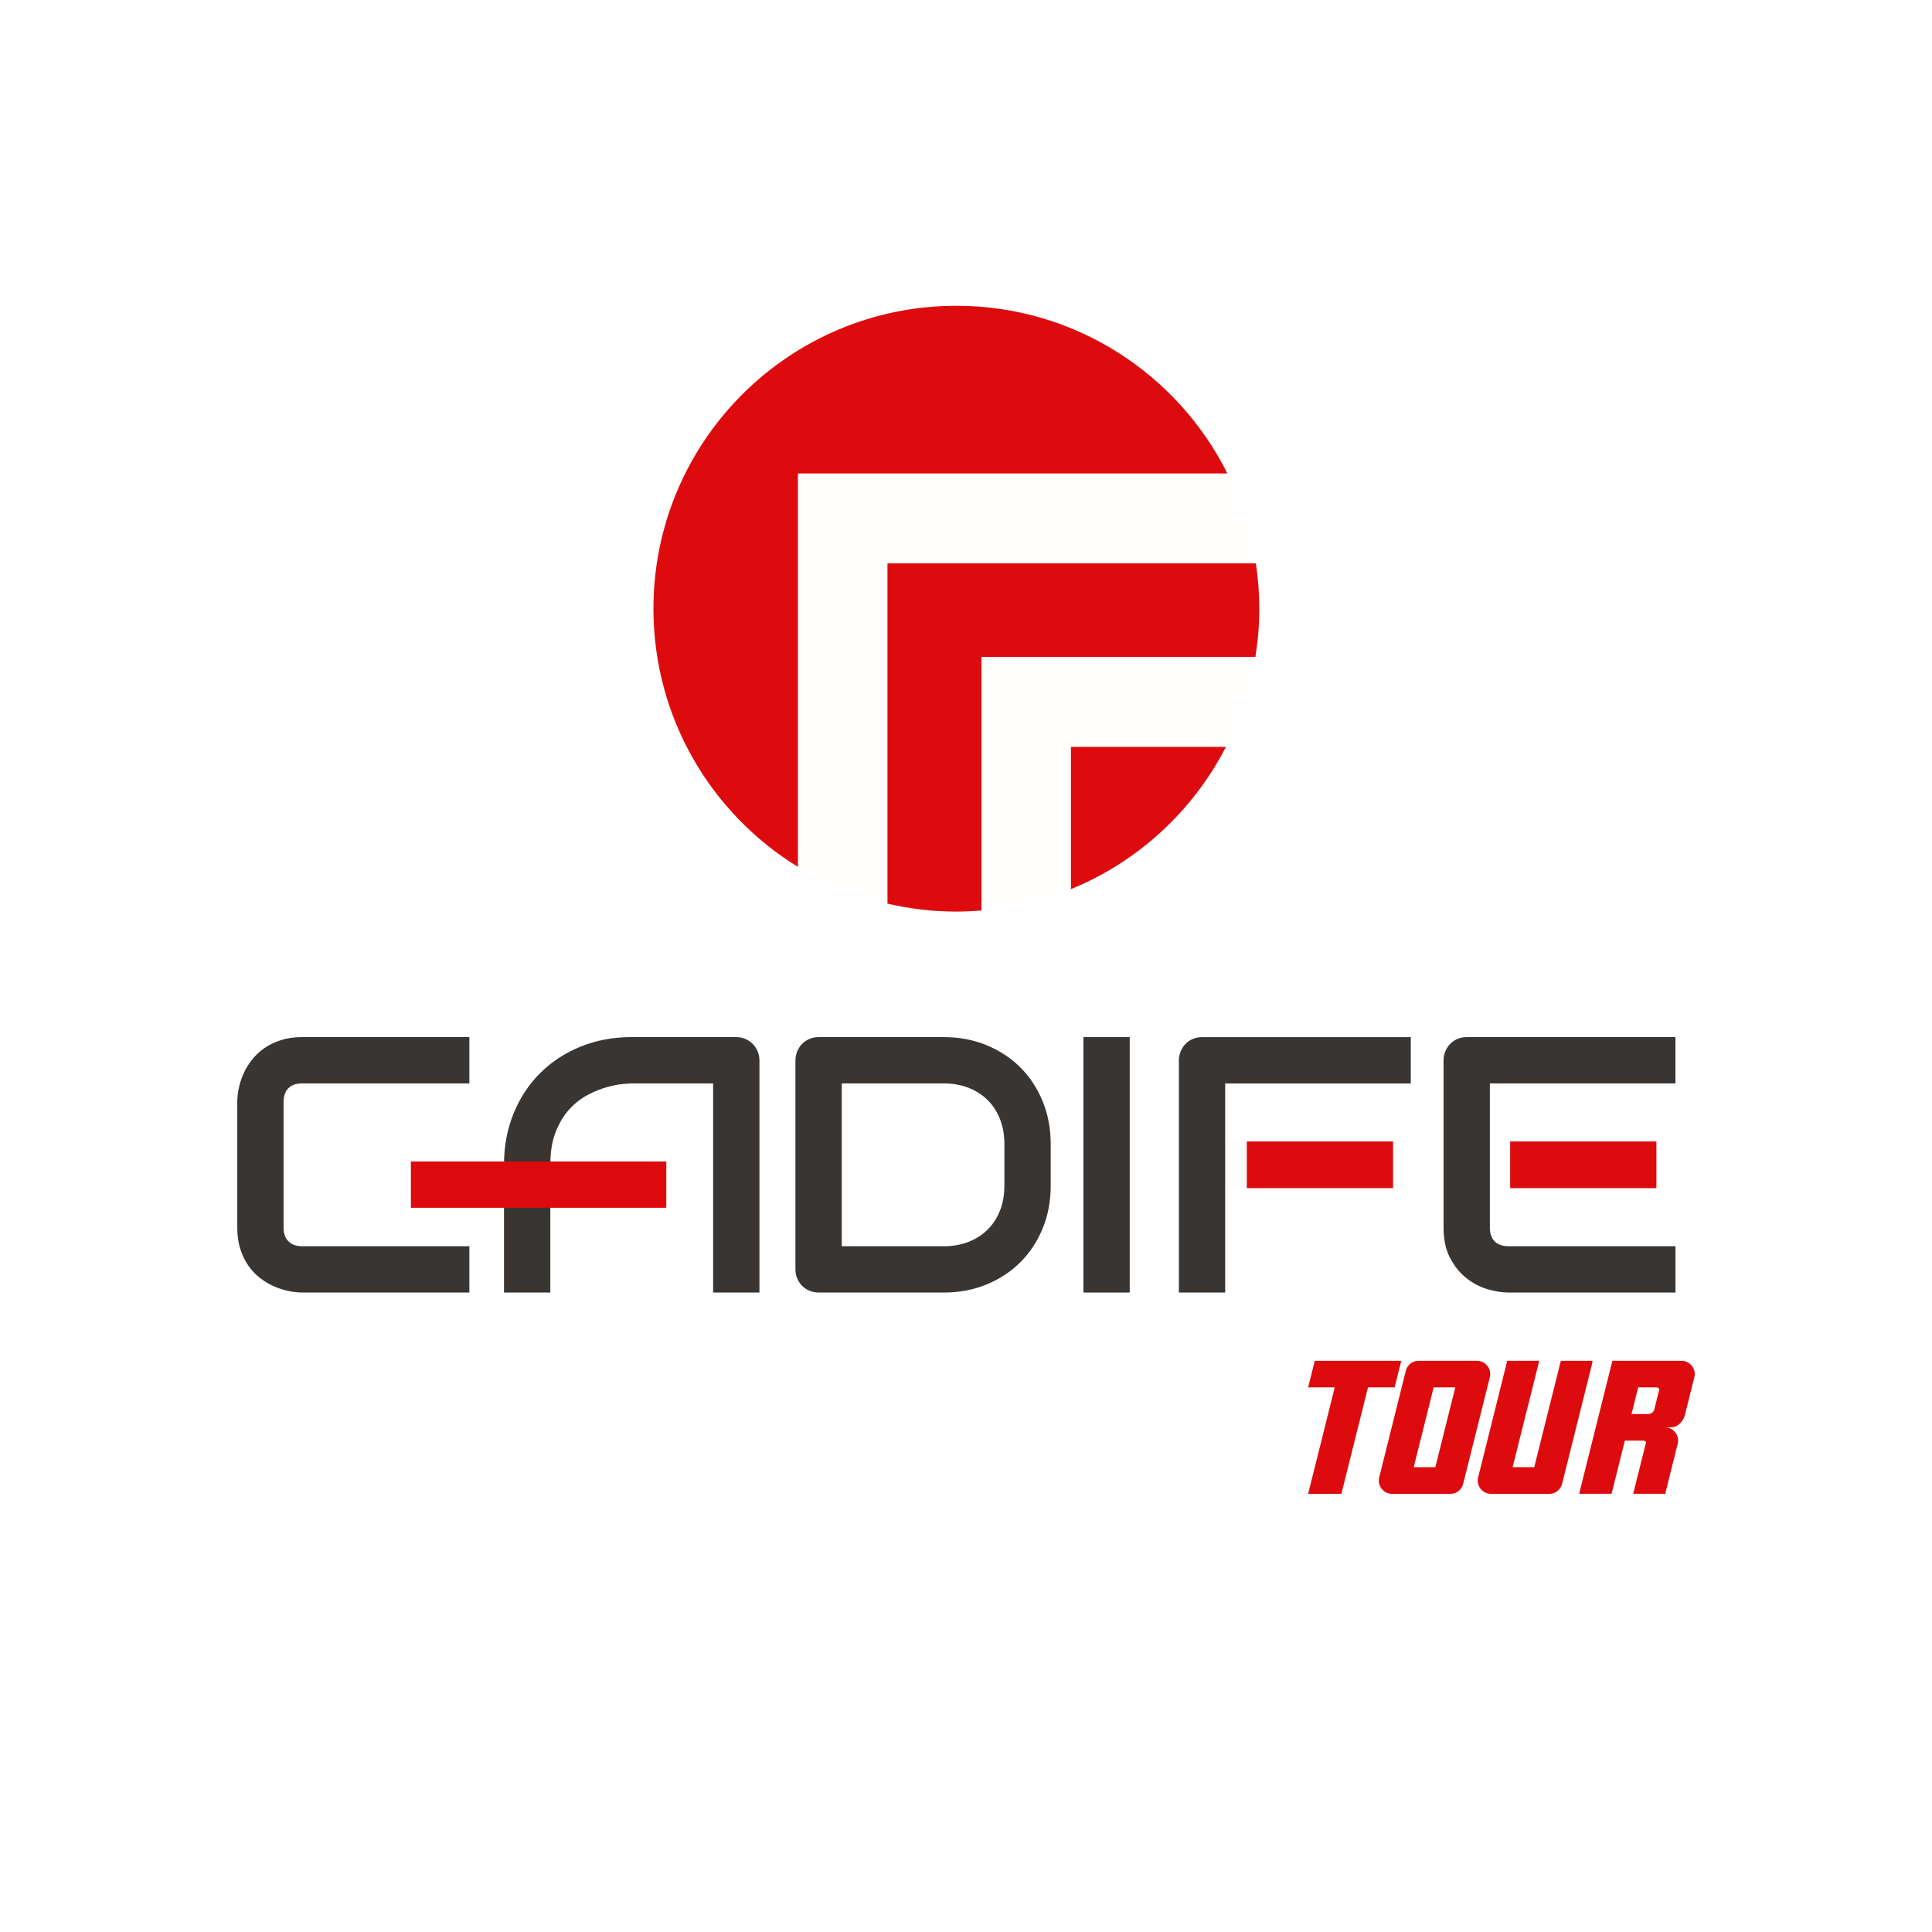
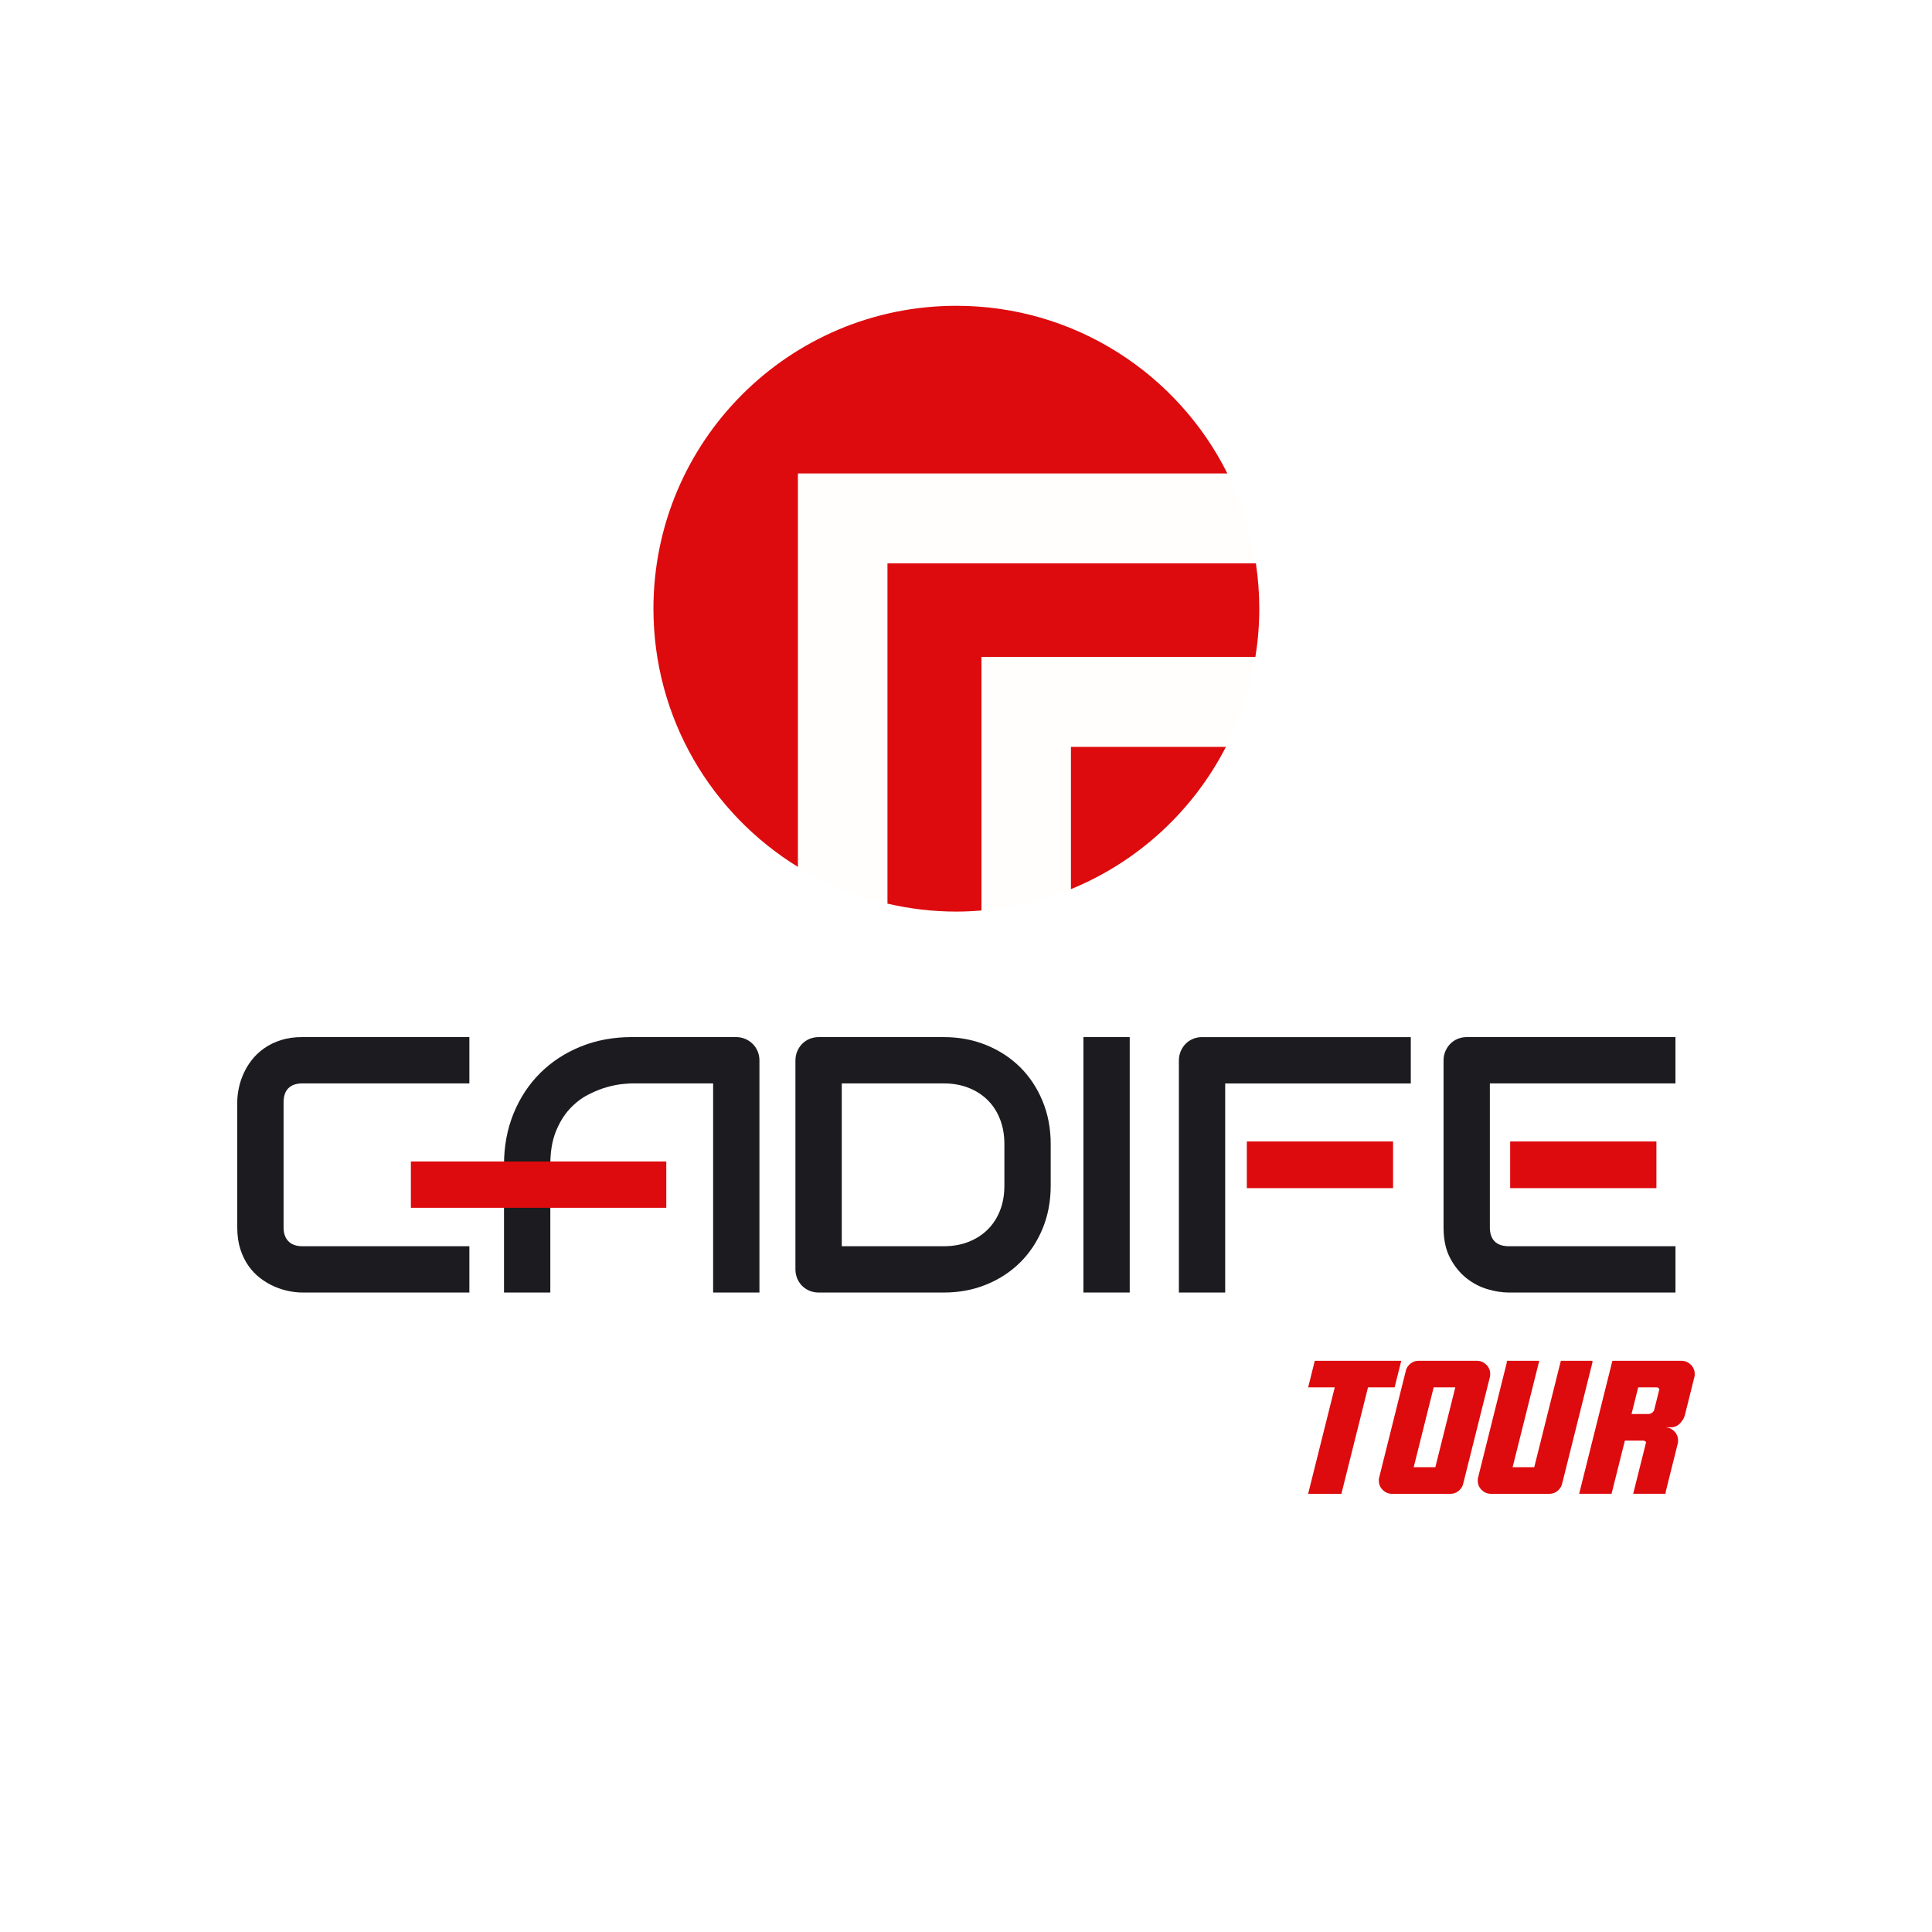
<svg xmlns="http://www.w3.org/2000/svg" id="Layer_1" data-name="Layer 1" viewBox="0 0 1080 1080">
  <g>
-     <path fill="#393532" d="M262.38,722.53h-93.4c-2.39,0-4.96-.28-7.72-.85-2.76-.56-5.48-1.44-8.17-2.64-2.69-1.2-5.26-2.74-7.72-4.63-2.46-1.89-4.63-4.18-6.52-6.87-1.89-2.69-3.4-5.81-4.53-9.36-1.13-3.55-1.69-7.55-1.69-12v-70.1c0-2.39.28-4.96.85-7.72.56-2.75,1.44-5.48,2.64-8.16,1.2-2.69,2.75-5.26,4.68-7.72,1.92-2.45,4.23-4.63,6.92-6.52,2.69-1.89,5.79-3.4,9.31-4.53,3.52-1.13,7.5-1.69,11.95-1.69h93.4v25.89h-93.4c-3.39,0-5.97.9-7.77,2.69s-2.69,4.45-2.69,7.97v69.9c0,3.32.91,5.89,2.74,7.72,1.82,1.83,4.4,2.74,7.72,2.74h93.4v25.89Z" />
-     <path fill="#393532" d="M423.54,587.71c-.66-1.59-1.59-2.99-2.79-4.18-1.2-1.19-2.59-2.12-4.18-2.79-1.59-.66-3.29-1-5.08-1h-58.35c-10.29,0-19.78,1.76-28.48,5.28-8.7,3.52-16.23,8.43-22.6,14.74-6.37,6.31-11.35,13.84-14.94,22.6-3.58,8.76-5.38,18.35-5.38,28.78v71.39h25.89v-71.39c0-7.23,1.01-13.39,3.04-18.47,2.02-5.08,4.6-9.31,7.72-12.7,3.12-3.38,6.54-6.04,10.26-7.97,3.72-1.92,7.25-3.35,10.6-4.28,3.35-.93,6.31-1.51,8.86-1.74,2.56-.23,4.23-.35,5.03-.35h45.5v116.89h25.89v-129.74c0-1.79-.33-3.48-1-5.08Z" />
-     <path fill="#393532" d="M587.35,662.79c0,8.7-1.51,16.69-4.53,24-3.02,7.3-7.19,13.59-12.5,18.87-5.31,5.28-11.62,9.41-18.92,12.4-7.3,2.99-15.23,4.48-23.8,4.48h-69.9c-1.86,0-3.58-.33-5.18-1-1.59-.66-2.97-1.58-4.13-2.74-1.16-1.16-2.08-2.54-2.74-4.13-.66-1.59-1-3.32-1-5.18v-116.69c0-1.79.33-3.48,1-5.08.66-1.59,1.58-2.99,2.74-4.18,1.16-1.2,2.54-2.12,4.13-2.79,1.59-.66,3.32-1,5.18-1h69.9c8.56,0,16.49,1.49,23.8,4.48,7.3,2.99,13.61,7.12,18.92,12.4,5.31,5.28,9.47,11.58,12.5,18.92,3.02,7.33,4.53,15.32,4.53,23.95v23.3ZM561.46,639.49c0-5.04-.81-9.66-2.44-13.84-1.63-4.18-3.93-7.75-6.92-10.7-2.99-2.95-6.56-5.24-10.7-6.87-4.15-1.63-8.75-2.44-13.79-2.44h-57.05v91.01h57.05c5.04,0,9.64-.81,13.79-2.44,4.15-1.63,7.72-3.92,10.7-6.87,2.99-2.95,5.29-6.5,6.92-10.65,1.63-4.15,2.44-8.78,2.44-13.89v-23.3Z" />
-     <path fill="#393532" d="M631.52,722.53h-25.89v-142.78h25.89v142.78Z" />
+     <path fill="#1C1B1F" d="M262.38,722.53h-93.4c-2.39,0-4.96-.28-7.72-.85-2.76-.56-5.48-1.44-8.17-2.64-2.69-1.2-5.26-2.74-7.72-4.63-2.46-1.89-4.63-4.18-6.52-6.87-1.89-2.69-3.4-5.81-4.53-9.36-1.13-3.55-1.69-7.55-1.69-12v-70.1c0-2.39.28-4.96.85-7.72.56-2.75,1.44-5.48,2.64-8.16,1.2-2.69,2.75-5.26,4.68-7.72,1.92-2.45,4.23-4.63,6.92-6.52,2.69-1.89,5.79-3.4,9.31-4.53,3.52-1.13,7.5-1.69,11.95-1.69h93.4v25.89h-93.4c-3.39,0-5.97.9-7.77,2.69s-2.69,4.45-2.69,7.97v69.9c0,3.32.91,5.89,2.74,7.72,1.82,1.83,4.4,2.74,7.72,2.74h93.4v25.89Z" />
+     <path fill="#1C1B1F" d="M423.54,587.71c-.66-1.59-1.59-2.99-2.79-4.18-1.2-1.19-2.59-2.12-4.18-2.79-1.59-.66-3.29-1-5.08-1h-58.35c-10.29,0-19.78,1.76-28.48,5.28-8.7,3.52-16.23,8.43-22.6,14.74-6.37,6.31-11.35,13.84-14.94,22.6-3.58,8.76-5.38,18.35-5.38,28.78v71.39h25.89v-71.39c0-7.23,1.01-13.39,3.04-18.47,2.02-5.08,4.6-9.31,7.72-12.7,3.12-3.38,6.54-6.04,10.26-7.97,3.72-1.92,7.25-3.35,10.6-4.28,3.35-.93,6.31-1.51,8.86-1.74,2.56-.23,4.23-.35,5.03-.35h45.5v116.89h25.89v-129.74c0-1.79-.33-3.48-1-5.08Z" />
+     <path fill="#1C1B1F" d="M587.35,662.79c0,8.7-1.51,16.69-4.53,24-3.02,7.3-7.19,13.59-12.5,18.87-5.31,5.28-11.62,9.41-18.92,12.4-7.3,2.99-15.23,4.48-23.8,4.48h-69.9c-1.86,0-3.58-.33-5.18-1-1.59-.66-2.97-1.58-4.13-2.74-1.16-1.16-2.08-2.54-2.74-4.13-.66-1.59-1-3.32-1-5.18v-116.69c0-1.79.33-3.48,1-5.08.66-1.59,1.58-2.99,2.74-4.18,1.16-1.2,2.54-2.12,4.13-2.79,1.59-.66,3.32-1,5.18-1h69.9c8.56,0,16.49,1.49,23.8,4.48,7.3,2.99,13.61,7.12,18.92,12.4,5.31,5.28,9.47,11.58,12.5,18.92,3.02,7.33,4.53,15.32,4.53,23.95v23.3ZM561.46,639.49c0-5.04-.81-9.66-2.44-13.84-1.63-4.18-3.93-7.75-6.92-10.7-2.99-2.95-6.56-5.24-10.7-6.87-4.15-1.63-8.75-2.44-13.79-2.44h-57.05v91.01h57.05c5.04,0,9.64-.81,13.79-2.44,4.15-1.63,7.72-3.92,10.7-6.87,2.99-2.95,5.29-6.5,6.92-10.65,1.63-4.15,2.44-8.78,2.44-13.89v-23.3Z" />
+     <path fill="#1C1B1F" d="M631.52,722.53h-25.89v-142.78h25.89v142.78Z" />
    <path fill="#dd0b0e" d="M229.68,675.17v-25.89h142.78v25.89h-142.78Z" />
-     <path fill="#393532" d="M936.59,722.53h-93.4c-3.59,0-7.5-.63-11.75-1.89-4.25-1.26-8.18-3.34-11.8-6.22-3.62-2.89-6.64-6.64-9.06-11.25-2.42-4.61-3.63-10.27-3.63-16.98v-93.4c0-1.79.33-3.48,1-5.08.66-1.59,1.58-2.99,2.74-4.18,1.16-1.2,2.54-2.12,4.13-2.79,1.59-.66,3.32-1,5.18-1h116.59v25.89h-103.75v80.55c0,3.39.9,5.97,2.69,7.77,1.79,1.79,4.41,2.69,7.87,2.69h93.2v25.89Z" />
+     <path fill="#1C1B1F" d="M936.59,722.53h-93.4c-3.59,0-7.5-.63-11.75-1.89-4.25-1.26-8.18-3.34-11.8-6.22-3.62-2.89-6.64-6.64-9.06-11.25-2.42-4.61-3.63-10.27-3.63-16.98v-93.4c0-1.79.33-3.48,1-5.08.66-1.59,1.58-2.99,2.74-4.18,1.16-1.2,2.54-2.12,4.13-2.79,1.59-.66,3.32-1,5.18-1h116.59v25.89h-103.75v80.55c0,3.39.9,5.97,2.69,7.77,1.79,1.79,4.41,2.69,7.87,2.69h93.2v25.89Z" />
    <rect fill="#dd0b0e" x="844.19" y="638.09" width="81.75" height="26.09" />
    <rect fill="#dd0b0e" x="696.98" y="638.09" width="81.75" height="26.09" />
-     <path fill="#393532" d="M672.05,579.75c-1.86,0-3.58.33-5.18,1-1.59.66-2.97,1.59-4.13,2.79-1.16,1.19-2.07,2.59-2.74,4.18-.66,1.59-1,3.28-1,5.08v129.74h25.89v-116.89h103.75v-25.89h-116.59Z" />
+     <path fill="#1C1B1F" d="M672.05,579.75c-1.86,0-3.58.33-5.18,1-1.59.66-2.97,1.59-4.13,2.79-1.16,1.19-2.07,2.59-2.74,4.18-.66,1.59-1,3.28-1,5.08v129.74h25.89v-116.89h103.75v-25.89h-116.59Z" />
  </g>
  <g>
    <path fill="#dd0b0e" d="M598.56,497.08c37.57-15.34,68.38-43.78,86.78-79.65h-86.78v79.65Z" />
    <path fill="#dd0b0e" d="M701.78,367.26c1.41-8.79,2.17-17.8,2.17-26.99,0-8.63-.66-17.1-1.9-25.39h-206.02v190.24c12.4,2.89,25.31,4.47,38.59,4.47,4.74,0,9.42-.24,14.06-.63v-141.71h153.11Z" />
    <path fill="#dd0b0e" d="M686.15,264.73c-27.77-55.59-85.18-93.79-151.54-93.79-93.52,0-169.33,75.81-169.33,169.33,0,61.08,32.35,114.6,80.85,144.38v-219.93h240.02Z" />
    <path fill="#fffefc" d="M702.04,314.89c-2.67-17.78-8.14-34.64-15.89-50.16h-240.02v219.93c15.2,9.34,32,16.31,49.89,20.48v-190.24h206.02Z" />
    <path fill="#fffefc" d="M548.67,367.26v141.71c17.52-1.44,34.28-5.53,49.89-11.9v-79.65h86.78c7.95-15.49,13.59-32.35,16.44-50.16h-153.11Z" />
  </g>
  <g>
    <path fill="#dd0b0e" d="M731.26,835.05l14.87-59.49h-14.87l3.71-14.87h48.35l-3.73,14.87h-14.87l-14.87,59.49h-18.59Z" />
    <path fill="#dd0b0e" d="M777.73,835.05c-1.86-.1-3.46-.83-4.8-2.17-1.44-1.45-2.16-3.2-2.16-5.26,0-1,.17-1.93.52-2.78h-.05l14.39-57.65h.02c.02-.06.04-.11.05-.16.22-1.6.92-2.99,2.1-4.17,1.46-1.45,3.21-2.17,5.26-2.17h33v.02c1.86.1,3.46.82,4.79,2.16,1.46,1.46,2.19,3.21,2.19,5.26,0,1-.17,1.93-.52,2.79h.05l-14.42,57.63h-.02c-.01.06-.03.12-.05.17-.22,1.59-.92,2.97-2.1,4.16-1.45,1.45-3.2,2.17-5.26,2.17h-33ZM802.36,820.18l11.16-44.62h-12.09l-11.16,44.62h12.09Z" />
    <path fill="#dd0b0e" d="M833.03,835.05c-1.86-.1-3.46-.83-4.8-2.17-1.44-1.45-2.16-3.2-2.16-5.26,0-1,.17-1.93.52-2.78h-.05l15.78-63.22v-.93h18.13l-14.89,59.49h12.09l14.87-59.49h17.66v.93l-16.73,66.93h-.02c-.01.06-.03.12-.05.17-.22,1.59-.92,2.97-2.1,4.16-1.45,1.45-3.2,2.17-5.26,2.17h-33Z" />
    <path fill="#dd0b0e" d="M882.76,835.05l18.58-74.36h39.05v.02c1.86.1,3.46.82,4.8,2.16,1.45,1.46,2.17,3.21,2.17,5.26,0,1-.17,1.93-.52,2.79h.05l-5.11,20.44h-.02c-.16.55-.36,1.07-.6,1.55-.26.51-.54.93-.83,1.26-.32.54-.72,1.05-1.19,1.52-1.46,1.46-3.21,2.19-5.26,2.19h-2.79c1.86.1,3.46.83,4.8,2.17,1.45,1.45,2.17,3.2,2.17,5.26,0,1-.17,1.93-.52,2.79h.05l-6.5,26.03v.91h-18.13l7.21-28.81c-.08-.14-.18-.27-.31-.4-.37-.36-.81-.53-1.33-.53h-10.21l-7.45,29.74h-18.11ZM921.33,790.45c1.02,0,1.9-.36,2.64-1.09.25-.26.47-.55.64-.84l3-12.01c-.08-.14-.18-.27-.31-.4-.37-.37-.8-.55-1.31-.55h-10.23l-3.73,14.89h9.3Z" />
  </g>
</svg>
